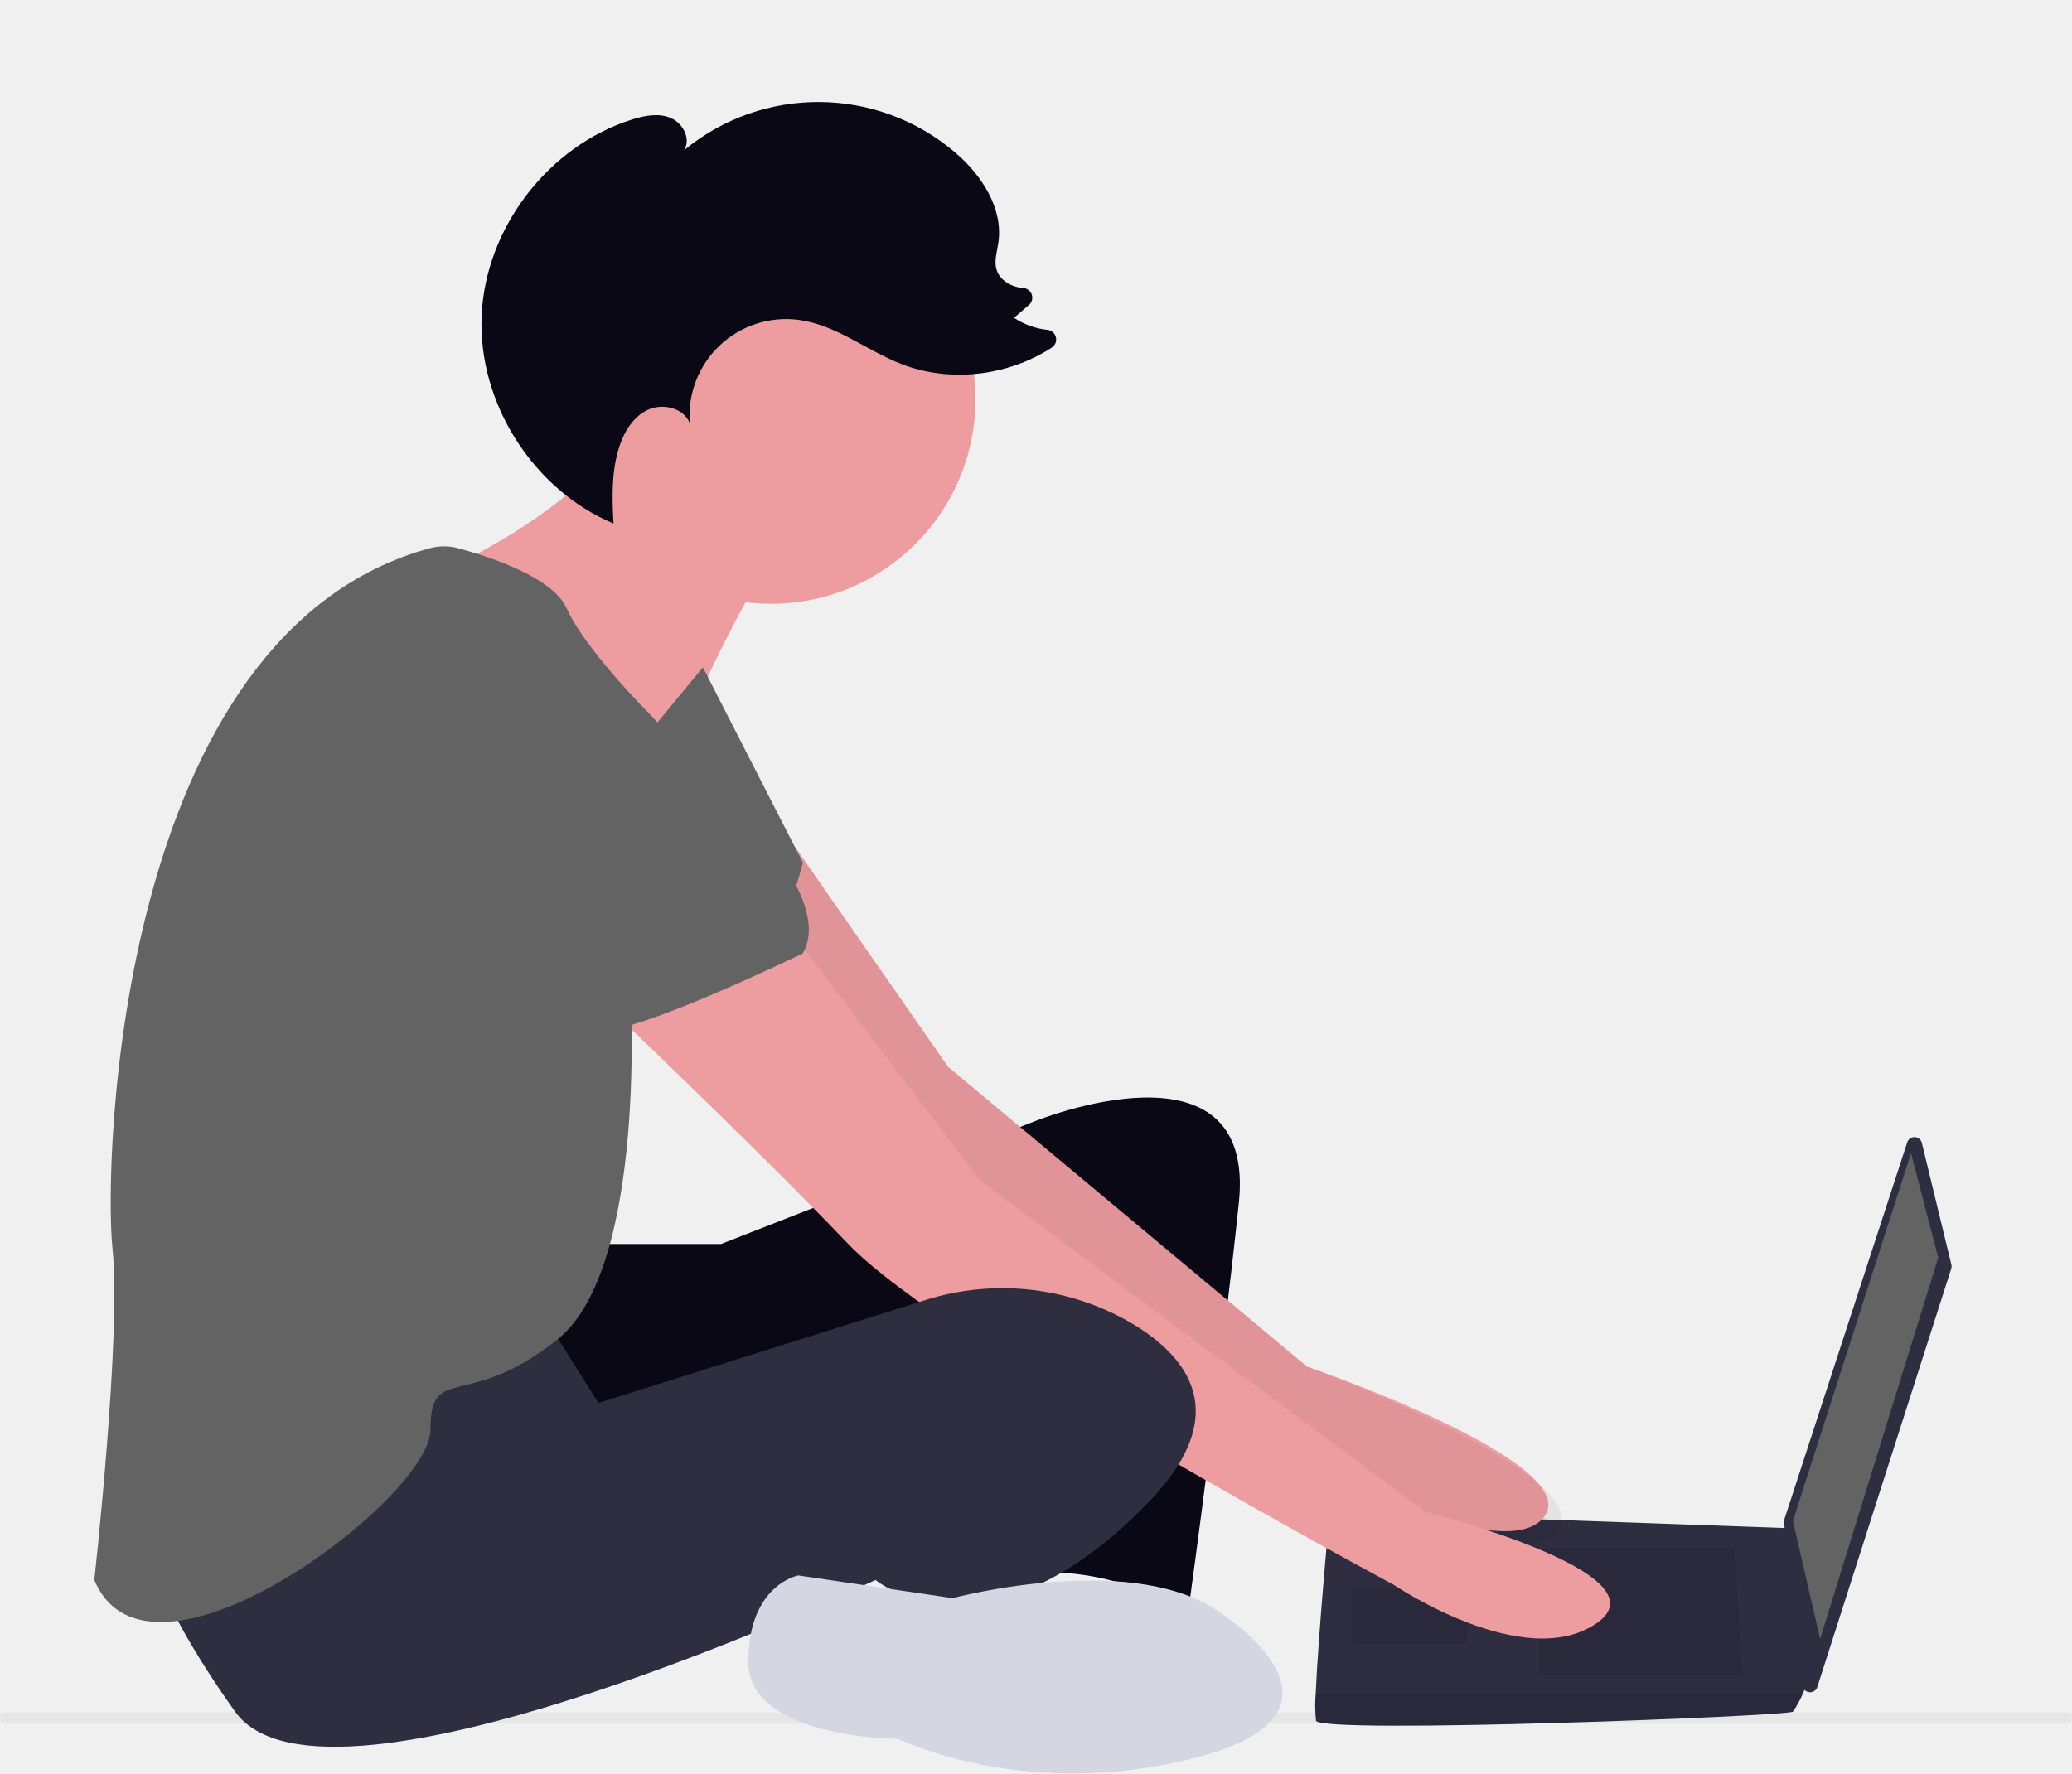
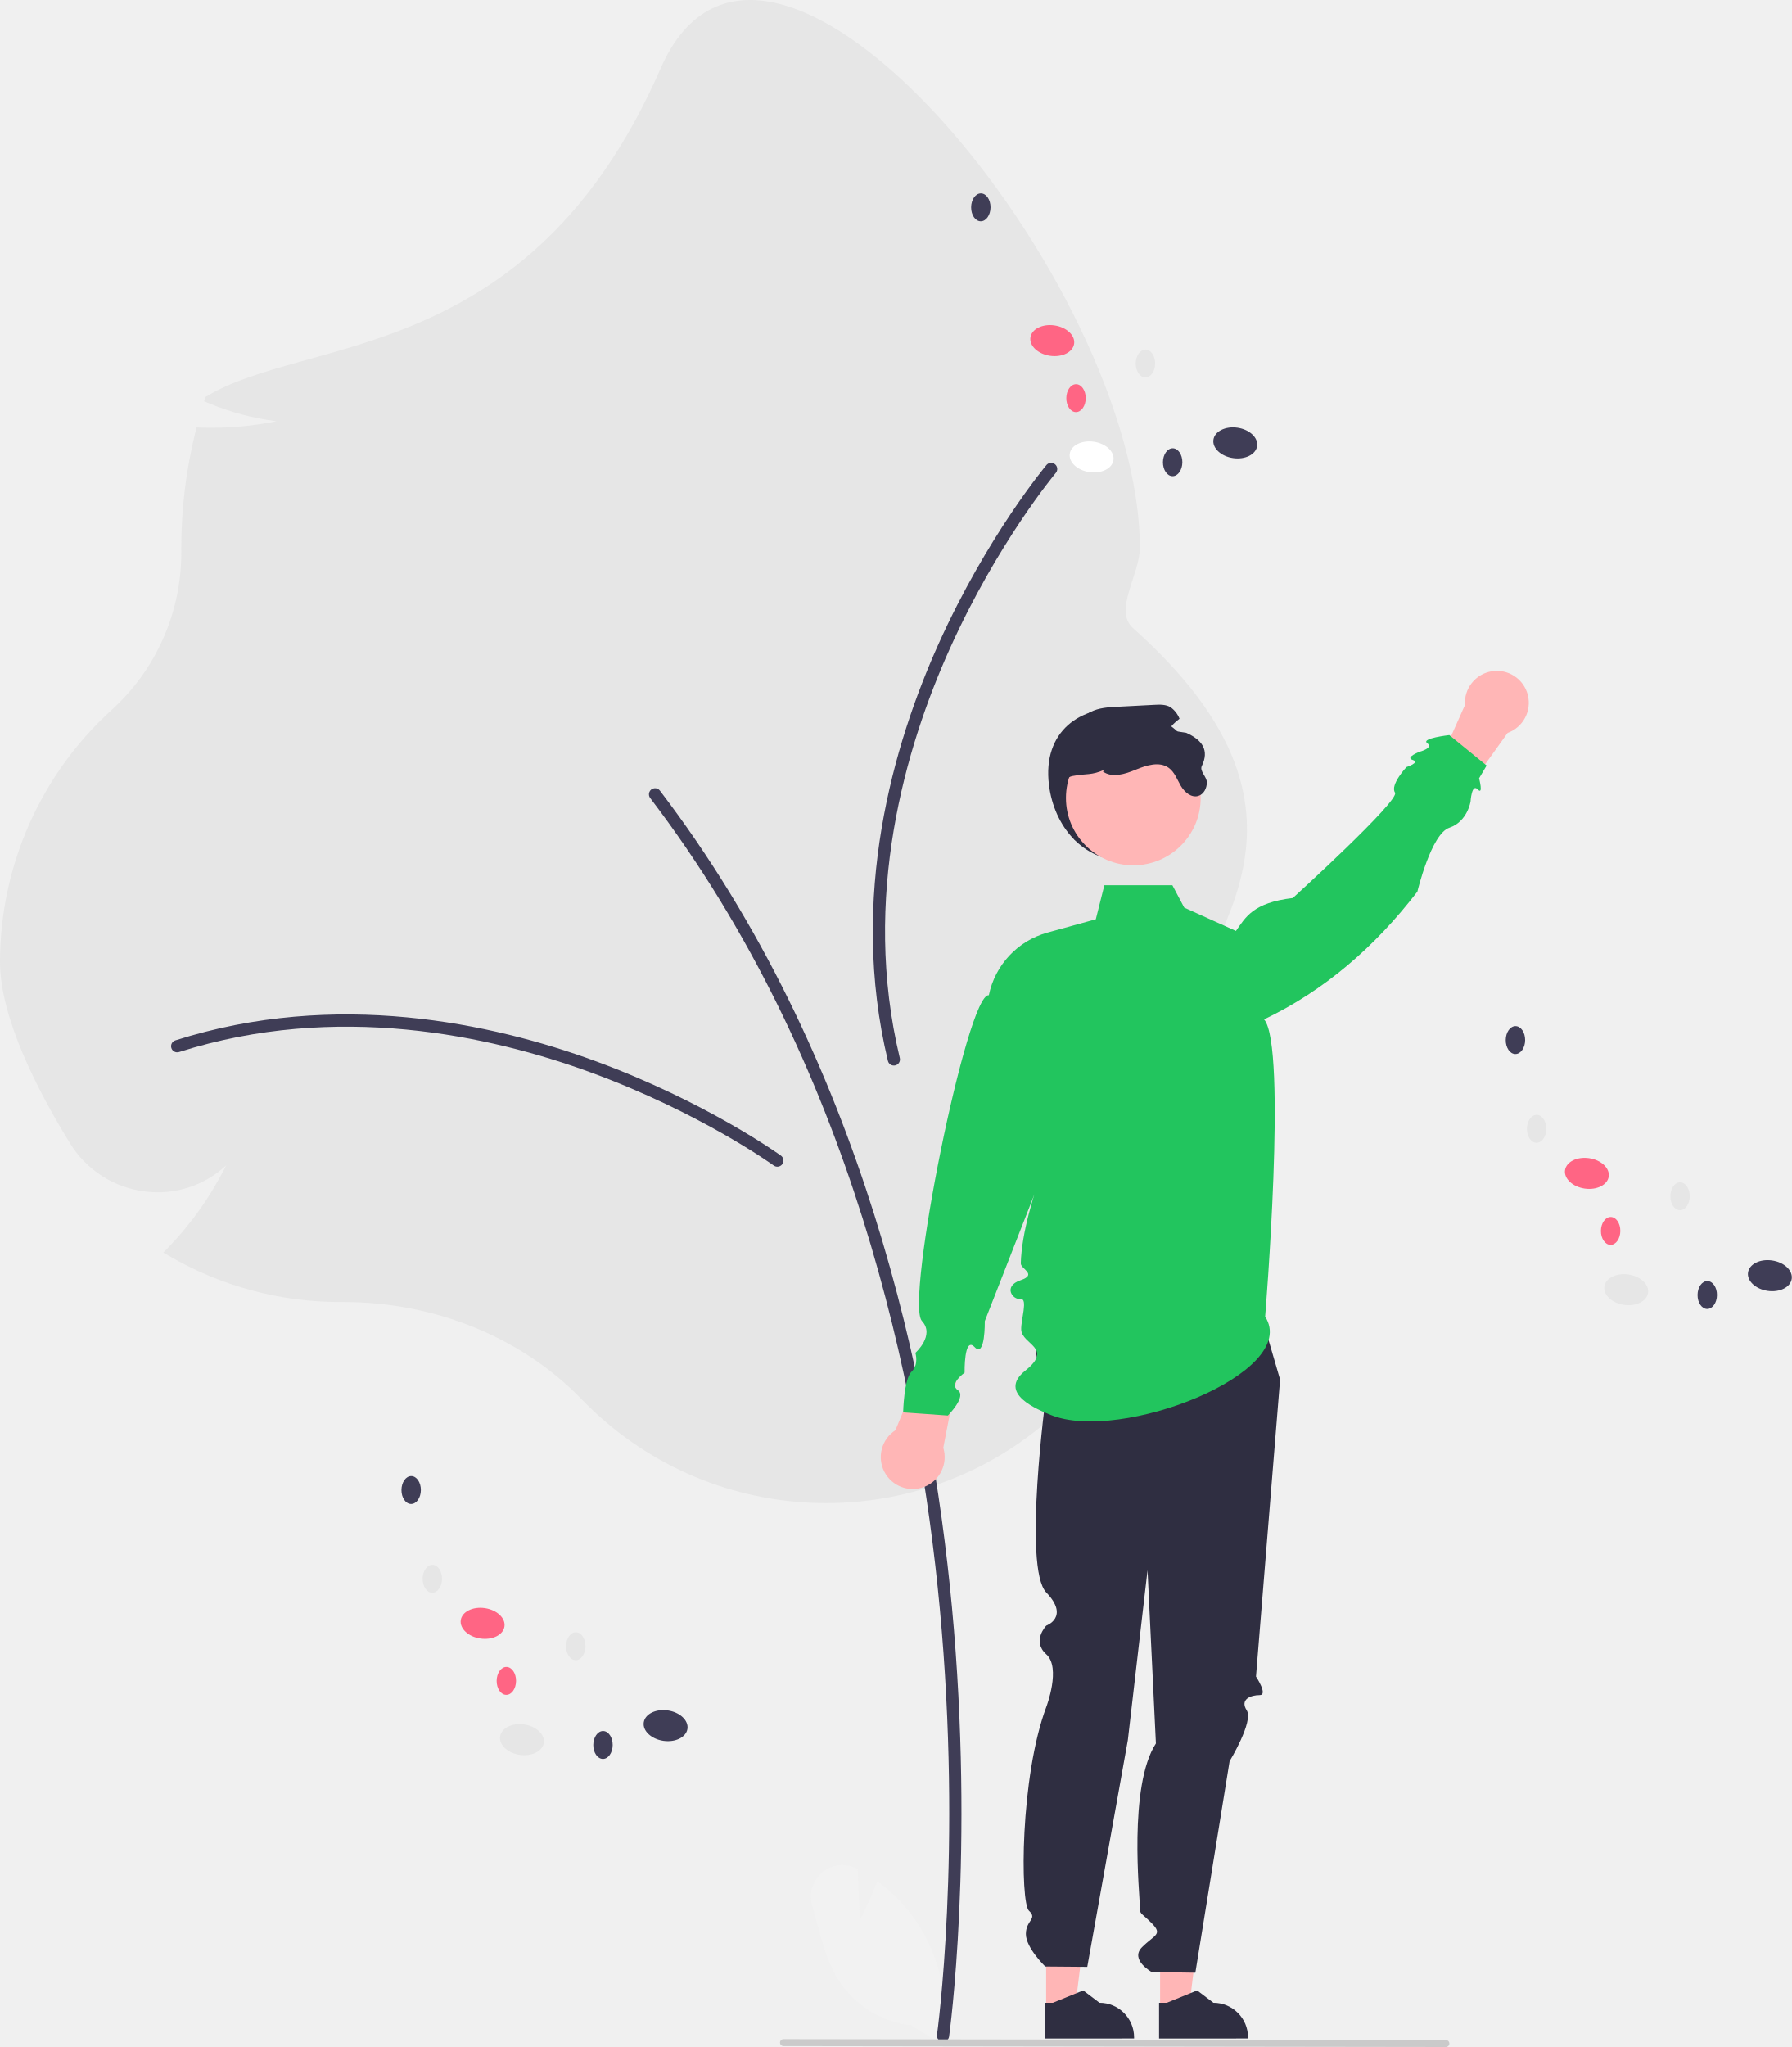
- <svg xmlns="http://www.w3.org/2000/svg" width="800.932" height="685.684" viewBox="0 0 800.932 685.684" role="img" artist="Katerina Limpitsouni" source="https://undraw.co/">
-   <g transform="translate(-673.43 -291.537)">
-     <path d="M255.615,690.678c0,1.077.589,1.953,1.32,1.956h798.284c.733,0,1.328-.876,1.328-1.956s-.595-1.956-1.328-1.956H256.943c-.731,0-1.326.867-1.328,1.945Z" transform="translate(417.815 264.968)" fill="#e6e6e6" />
-     <g transform="translate(709.893 291.537)">
-       <path d="M862.8,562.914l11.409,47.062a2.942,2.942,0,0,1-.057,1.588L822.4,773.293a2.94,2.94,0,0,1-5.72-.564l-7.159-63a2.943,2.943,0,0,1,.126-1.243l47.5-145.787a2.94,2.94,0,0,1,5.652.219Z" transform="translate(-156.371 -121.02)" fill="#2f2e41" />
-       <path d="M770.185,412.038l10.536,40.378L735.074,599.885l-10.533-45.644Z" transform="translate(-67.954 33.826)" fill="#636363" />
-       <path d="M755.294,685.036c1.756,5.267,182.581-1.755,184.336-3.511a38.1,38.1,0,0,0,3.862-7.022c1.65-3.511,3.16-7.022,3.16-7.022l-7.022-56.846L760.561,604.28s-4.477,48.173-5.39,70.223a52.674,52.674,0,0,0,.123,10.534Z" transform="translate(-283.042 -19.719)" fill="#2f2e41" />
-       <path d="M770.445,458.005l3.509,49.156h-79V458.005Z" transform="translate(-136.679 140.595)" opacity="0.1" />
-       <path d="M718.935,462.825l.472-.093-2.226,21.159h-43.89V462.825Z" transform="translate(-186.994 151.575)" opacity="0.1" />
-       <path d="M755.294,635.947c1.756,5.267,182.581-1.755,184.336-3.511a38.1,38.1,0,0,0,3.862-7.022H755.171a52.674,52.674,0,0,0,.123,10.534Z" transform="translate(-283.042 29.37)" opacity="0.1" />
-       <path d="M701.736,612.7h49.156l121.135-47.4s86.024-35.112,79,31.6-19.311,156.247-19.311,156.247-38.623-17.556-59.69-12.289S865,633.763,865,633.763s-172.047,82.512-187.847,71.979-19.311-84.268-19.311-84.268Z" transform="translate(-508.622 -131.716)" fill="#090814" />
-       <path d="M725.184,526.777l59.489,85.472L923.364,728.117s108.959,37.389,91.4,58.456-105.448-28.611-105.448-28.611S749.562,642.094,744.3,633.316s-63.2-91.29-63.2-91.29Z" transform="translate(-454.624 -199.736)" fill="#ed9da0" />
-       <path d="M725.184,526.777l59.489,85.472L923.364,728.117s114.293,42.639,96.738,63.706-110.782-33.861-110.782-33.861S749.562,642.094,744.3,633.316s-63.2-91.29-63.2-91.29Z" transform="translate(-454.624 -199.736)" opacity="0.058" />
-       <path d="M774.141,543.536s-26.334,45.645-31.6,70.223-79-49.156-79-49.156l-9.656-25.456s69.345-32.478,64.079-58.812S774.141,543.536,774.141,543.536Z" transform="translate(-517.826 -318.87)" fill="#ed9da0" />
-       <circle cx="79.001" cy="79.001" r="79.001" transform="translate(182.579 75.442)" fill="#ed9da0" />
-       <path d="M753.21,537.178l71.979,94.8L997.235,760.137s94.4,23.767,66.311,43.078-78.6-14.989-78.6-14.989-173.8-93.046-210.67-131.669S668.942,552.979,668.942,552.979Z" transform="translate(-482.85 -175.577)" fill="#ed9da0" />
-       <path d="M774.467,589.243,795.534,622.6l125.73-39.555a98.857,98.857,0,0,1,82.307,9.93c21.945,13.825,35.99,35.77,4.389,68.248-63.2,64.956-105.335,29.845-105.335,29.845S690.2,791.135,655.087,741.979s-36.867-73.734-36.867-73.734S753.4,583.977,774.467,589.243Z" transform="translate(-600.664 -80.173)" fill="#2f2e41" />
-       <path d="M873.356,627.477s56.178,36.867-10.534,54.423-115.868-7.022-115.868-7.022-57.934,0-57.934-29.845,19.311-33.356,19.311-33.356l59.69,8.778S840,601.143,873.356,627.477Z" transform="translate(-436.215 -2.538)" fill="#d6d6e3" />
-       <g transform="translate(0 211.245)">
-         <path d="M724.234,506.005l38.623,75.49s-8.778,36.867-22.822,40.378S666.3,576.229,666.3,576.229Z" transform="translate(-488.986 -459.229)" fill="#636363" />
-         <path d="M742.722,492.632a20.836,20.836,0,0,1,10.845.028c11.269,3.025,36.533,11.034,41.949,23.222,7.022,15.8,31.6,40.378,31.6,40.378s33.356,33.356,26.334,56.179S820.095,661.6,820.095,661.6s7.022,108.846-28.089,136.935-49.157,8.778-49.157,35.112S634,942.488,612.936,891.576c0,0,10.534-94.8,7.022-128.157C616.5,730.544,621.564,525.432,742.722,492.632Z" transform="translate(-612.936 -491.927)" fill="#636363" />
-         <path d="M726.231,508.7s107.091,79,87.779,112.357c0,0-64.956,31.6-79,29.845s-68.468-63.2-82.512-68.468S631.43,482.367,726.231,508.7Z" transform="translate(-540.14 -463.68)" fill="#636363" />
-       </g>
-       <path d="M31.08,37.594c4.012-3.2,8.7-6.144,13.829-5.979s10.329,4.8,9.267,9.817A81.5,81.5,0,0,1,152.26,4.654c12.747,4.5,25.247,13.494,28.175,26.69.752,3.387.913,7.1,3.028,9.852,2.667,3.468,7.769,4.253,11.97,3.033l.126-.037a3.747,3.747,0,0,1,4.528,5.29l-3.607,6.727a28.9,28.9,0,0,0,13.77-.293,3.744,3.744,0,0,1,3.976,5.827C202.334,78.07,182.465,88.614,162.189,88.49c-14.411-.088-28.97-5.055-42.994-1.741a37.346,37.346,0,0,0-25.119,52.427c-4.309-4.713-12.637-3.6-17.045,1.023s-5.548,11.517-5.1,17.887c.679,9.743,4.5,18.923,8.52,27.858-33.738-1.062-65.65-24.729-76.391-56.74C-6.73,97.061,4.574,58.738,31.08,37.594Z" transform="translate(192.224 0) rotate(21)" fill="#090814" />
-     </g>
-   </g>
+ <svg xmlns="http://www.w3.org/2000/svg" width="613.353" height="700.561" viewBox="0 0 613.353 700.561" role="img" artist="Katerina Limpitsouni" source="https://undraw.co/">
+   <path d="M587.667,756.931l-.782-17.576q-.122-.065-.244-.129c-8.376-4.395-17.976,3.561-15.3,12.634,2.517,8.537,4.208,17.74,8.816,25.212a34.144,34.144,0,0,0,25.038,15.779l10.642,6.516a57.215,57.215,0,0,0-12.06-46.364,55.267,55.267,0,0,0-10.157-9.438C591.072,750.285,587.667,756.931,587.667,756.931Z" transform="translate(-293.3236 -99.71938)" fill="#f2f2f2" />
+   <path d="M492.391,578.564c-20.488-21.129-50.178-33.247-81.457-33.247l-1.207.003a116.315,116.315,0,0,1-58.635-15.835l-1.852-1.079,1.492-1.537a113.373,113.373,0,0,0,19.993-28.306,34.282,34.282,0,0,1-27.668,8.938,35.104,35.104,0,0,1-25.77-16.506c-10.932-17.738-23.964-42.907-23.964-62.08a116.669,116.669,0,0,1,38.063-86.091,72.651,72.651,0,0,0,24-54.171l-.006-1.453a164.774,164.774,0,0,1,4.891-39.873l.33-1.317,1.355.047a111.391,111.391,0,0,0,26.047-2.182,87.918,87.918,0,0,1-23.36-6.213l-1.458-.59.495-1.494C397.782,214.464,474.758,225.398,519.437,123.175,555.666,40.285,683.493,196.755,683.493,287.199c0,9.229-9.133,21.424-2.296,27.524,73.91,65.938,22.913,108.28,6.835,150.885-3.815,10.109,4.457,21.206,4.457,32.142,0,1.856-.047,3.771-.141,5.693l-.142,2.955-2.464-1.64a81.626,81.626,0,0,1-13.48-11.056,71.135,71.135,0,0,1-2.256,61.412c-7.746,14.619-15.239,25.085-22.272,31.105a116.29,116.29,0,0,1-159.343-7.656Z" transform="translate(-293.3236 -99.71938)" fill="#e6e6e6" />
+   <path d="M616.132,798.499a2.093,2.093,0,0,0,2.07-1.798c.089-.625,8.8-63.454.977-146.956-7.225-77.116-30.429-188.191-99.939-279.415a2.094,2.094,0,1,0-3.33,2.538c68.91,90.436,91.926,200.696,99.101,277.267,7.778,83.016-.865,145.355-.953,145.975a2.095,2.095,0,0,0,2.075,2.389Z" transform="translate(-293.3236 -99.71938)" fill="#3f3d56" />
+   <path d="M559.407,499.005a2.093,2.093,0,0,0,1.232-3.787c-.252-.183-25.681-18.506-63.697-32.425-35.143-12.866-88.582-24.53-143.597-7.02a2.093,2.093,0,1,0,1.27,3.989c53.888-17.15,106.359-5.679,140.888,6.963,37.473,13.72,62.427,31.7,62.675,31.88A2.085,2.085,0,0,0,559.407,499.005Z" transform="translate(-293.3236 -99.71938)" fill="#3f3d56" />
+   <path d="M655.22,260.373a2.093,2.093,0,0,0-3.688-1.502c-.201.238-20.307,24.282-36.928,61.196-15.363,34.125-30.845,86.585-17.343,142.719a2.093,2.093,0,1,0,4.07-.979c-13.224-54.983,1.996-106.491,17.091-140.021,16.383-36.388,36.113-59.982,36.311-60.216A2.085,2.085,0,0,0,655.22,260.373Z" transform="translate(-293.3236 -99.71938)" fill="#3f3d56" />
+   <path d="M652.386,368.317c1.766,14.25,11.641,26,26,26a26,26,0,0,0,26-26c0-14.359-11.702-24.672-26-26C663.216,340.908,650.119,350.021,652.386,368.317Z" transform="translate(-293.3236 -99.71938)" fill="#2f2e41" />
+   <polygon points="397.105 687.328 407.006 687.327 411.716 649.137 397.103 649.138 397.105 687.328" fill="#ffb6b6" />
+   <path d="M690.081,797.376l30.447-.001v-.385A11.851,11.851,0,0,0,708.677,785.139H708.676l-5.562-4.219-10.377,4.22-2.658 0Z" transform="translate(-293.3236 -99.71938)" fill="#2f2e41" />
+   <polygon points="358.105 687.328 368.006 687.327 372.716 649.137 358.103 649.138 358.105 687.328" fill="#ffb6b6" />
+   <path d="M651.081,797.376l30.447-.001v-.385A11.851,11.851,0,0,0,669.677,785.139H669.676l-5.562-4.219-10.377,4.22-2.658 0Z" transform="translate(-293.3236 -99.71938)" fill="#2f2e41" />
+   <path d="M724.501,547.856l7,24L723.254,673.501s4.246,6.355,1.246,6.355-6.847,1.409-4.423,5.205-5.86,17.421-5.86,17.421l-11.717,72.374-14.929-.22s-7.59-4.228-3.33-8.504,7.26-4.276,3.26-8.276-4-2.795-4-5.898-4.008-41.016,5.496-55.559l-2.864-59.295-6.745,58.161-13.888,77.591-14.382-.118s-6.643-6.403-6.63-11.142,4.104-5.133,1.058-7.936-3.046-45.866,5.954-69.803c0,0,5.091-13.374-.012-17.957s-.006-9.827-.006-9.827,8.082-2.921-.007-11.339-.044-67.949-.044-67.949-8.843-24.031.113-33.48S724.501,547.856,724.501,547.856Z" transform="translate(-293.3236 -99.71938)" fill="#2f2e41" />
+   <path d="M599.826,589.206l12.489-30.182,9.84,5.467-5.943,30.703a10.935,10.935,0,1,1-16.387-5.987Z" transform="translate(-293.3236 -99.71938)" fill="#ffb6b6" />
+   <path d="M809.4,350.535l-19.003,26.568-8.345-7.554,12.745-28.558A10.935,10.935,0,1,1,809.4,350.535Z" transform="translate(-293.3236 -99.71938)" fill="#ffb6b6" />
+   <path d="M726.386,550.317c12.326,19.118-49.631,43.381-73.404,33.64-4.163-1.706-18.482-7.339-8.694-15.15s-1.135-8.91-1.393-13.994c-.173-3.399,2.459-10.856-.287-10.536s-5.96-4.381.021-6.404.064-3.868.117-5.788c.572-20.955,16.65-54.287,16.65-54.287l-28.971,74.057s.214,12.812-3.48,8.897-3.426,8.757-3.426,8.757-5.494,3.834-2.335,5.968-3.401,8.694-3.401,8.694l-15.307-1.093s.24-11.371,2.853-13.885,1.33-6.471,1.33-6.471,6.805-6.023,2.243-10.914c-5.867-6.29,15.524-112.53,22.906-111.478a28.12,28.12,0,0,1,20.08-21.452l16.532-4.552,2.936-11.647h23.279l4.055,7.653,17.698,7.987c3.334-4.704,5.825-9.66,19.475-11.267,0,0,36.783-33.467,34.987-36.08s3.906-8.731,3.906-8.731,4.87-1.594,2.122-2.445,2.446-2.818,2.446-2.818,4.81-1.264,2.542-2.928,7.571-2.758,7.571-2.758l12.767,10.417-2.58,4.375s1.573,5.958-.48,3.783-2.44,4.137-2.44,4.137-1.049,6.912-7.267,8.994S778.502,404.863,778.502,404.863c-14.665,19.067-31.971,33.941-52.48,43.733C734.015,457.771,726.386,550.317,726.386,550.317Z" transform="translate(-293.3236 -99.71938)" fill="#22c55e" />
+   <circle cx="387.937" cy="273.086" r="23.056" fill="#ffb6b6" />
+   <path d="M657.386,375.317c.73,5.01,5,12,4,12s-8.11-20.653-1-22c5.157-.977,6.31-.12,11.13-2.21l-.68.64c3.19,2.32,7.63.89,11.27-.62,3.65-1.5,8.08-2.93,11.28-.62,2.01,1.45,2.86,3.97,4.11,6.11,1.25,2.15,3.56,4.18,5.94,3.52,1.91-.53,3.01-2.67,3-4.65s-2.588-3.864-1.72-5.64c2.573-5.264.259-8.853-5.35-11.33q-3.06-.465-6.12-.95a17.358,17.358,0,0,1,3.84-3.86,8.774,8.774,0,0,0-3.1-3.97c-1.63-.97-3.65-.9-5.54-.8q-6.33.33-12.65.66c-3.12.16-6.35.35-9.14,1.78-3.48,1.79-5.76,5.28-7.42,8.83C655.516,360.187,656.106,366.607,657.386,375.317Z" transform="translate(-293.3236 -99.71938)" fill="#2f2e41" />
+   <path d="M561.476,799.973l226.75.307a1.191,1.191,0,1,0,0-2.381l-226.75-.307a1.191,1.191,0,0,0,0,2.381Z" transform="translate(-293.3236 -99.71938)" fill="#cacaca" />
+   <ellipse cx="471.988" cy="695.094" rx="5.257" ry="7.557" transform="translate(-577.1442 962.365) rotate(-81.72174)" fill="#e6e6e6" />
+   <ellipse cx="521.16" cy="690.296" rx="5.257" ry="7.557" transform="translate(-530.3043 1006.917) rotate(-81.72174)" fill="#3f3d56" />
+   <ellipse cx="458.524" cy="655.286" rx="5.257" ry="7.557" transform="translate(-549.2768 914.9641) rotate(-81.72174)" fill="#ff6584" />
+   <ellipse cx="441.313" cy="640.043" rx="4.776" ry="3.322" transform="translate(-495.3721 976.7843) rotate(-89.56675)" fill="#e6e6e6" />
+   <ellipse cx="434.067" cy="609.671" rx="4.776" ry="3.322" transform="translate(-472.1923 939.3968) rotate(-89.56675)" fill="#3f3d56" />
+   <ellipse cx="490.412" cy="663.123" rx="4.776" ry="3.322" transform="translate(-469.7236 1048.788) rotate(-89.56675)" fill="#e6e6e6" />
+   <ellipse cx="466.651" cy="674.987" rx="4.776" ry="3.322" transform="translate(-505.1694 1036.801) rotate(-89.56675)" fill="#ff6584" />
+   <ellipse cx="499.728" cy="696.915" rx="4.776" ry="3.322" transform="translate(-494.2694 1091.639) rotate(-89.56675)" fill="#3f3d56" />
+   <ellipse cx="849.988" cy="541.094" rx="5.257" ry="7.557" transform="translate(-101.1735 1204.599) rotate(-81.72174)" fill="#e6e6e6" />
+   <ellipse cx="899.16" cy="536.296" rx="5.257" ry="7.557" transform="translate(-54.33364 1249.151) rotate(-81.72174)" fill="#3f3d56" />
+   <ellipse cx="836.524" cy="501.286" rx="5.257" ry="7.557" transform="matrix(0.14398, -0.98958, 0.98958, 0.14398, -73.30606, 1157.199)" fill="#ff6584" />
+   <ellipse cx="819.313" cy="486.043" rx="4.776" ry="3.322" transform="translate(33.76519 1201.938) rotate(-89.56675)" fill="#e6e6e6" />
+   <ellipse cx="812.067" cy="455.671" rx="4.776" ry="3.322" transform="translate(56.94499 1164.55) rotate(-89.56675)" fill="#3f3d56" />
+   <ellipse cx="868.412" cy="509.123" rx="4.776" ry="3.322" transform="translate(59.41371 1273.942) rotate(-89.56675)" fill="#e6e6e6" />
+   <ellipse cx="844.651" cy="520.987" rx="4.776" ry="3.322" transform="translate(23.96793 1261.955) rotate(-89.56675)" fill="#ff6584" />
+   <ellipse cx="877.728" cy="542.915" rx="4.776" ry="3.322" transform="translate(34.86796 1316.793) rotate(-89.56675)" fill="#3f3d56" />
+   <ellipse cx="666.988" cy="256.094" rx="5.257" ry="7.557" transform="translate(24.20544 779.5407) rotate(-81.72174)" fill="#fff" />
+   <ellipse cx="716.16" cy="251.296" rx="5.257" ry="7.557" transform="translate(71.04527 824.0926) rotate(-81.72174)" fill="#3f3d56" />
+   <ellipse cx="653.524" cy="216.286" rx="5.257" ry="7.557" transform="translate(52.07285 732.1398) rotate(-81.72174)" fill="#ff6584" />
+   <ellipse cx="636.313" cy="201.043" rx="4.776" ry="3.322" transform="translate(137.1408 736.0982) rotate(-89.56675)" fill="#e6e6e6" />
+   <ellipse cx="629.067" cy="170.671" rx="4.776" ry="3.322" transform="translate(160.3206 698.7107) rotate(-89.56675)" fill="#3f3d56" />
+   <ellipse cx="685.412" cy="224.123" rx="4.776" ry="3.322" transform="translate(162.7893 808.102) rotate(-89.56675)" fill="#e6e6e6" />
+   <ellipse cx="661.651" cy="235.987" rx="4.776" ry="3.322" transform="translate(127.3435 796.1152) rotate(-89.56675)" fill="#ff6584" />
+   <ellipse cx="694.728" cy="257.915" rx="4.776" ry="3.322" transform="translate(138.2436 850.9534) rotate(-89.56675)" fill="#3f3d56" />
</svg>
